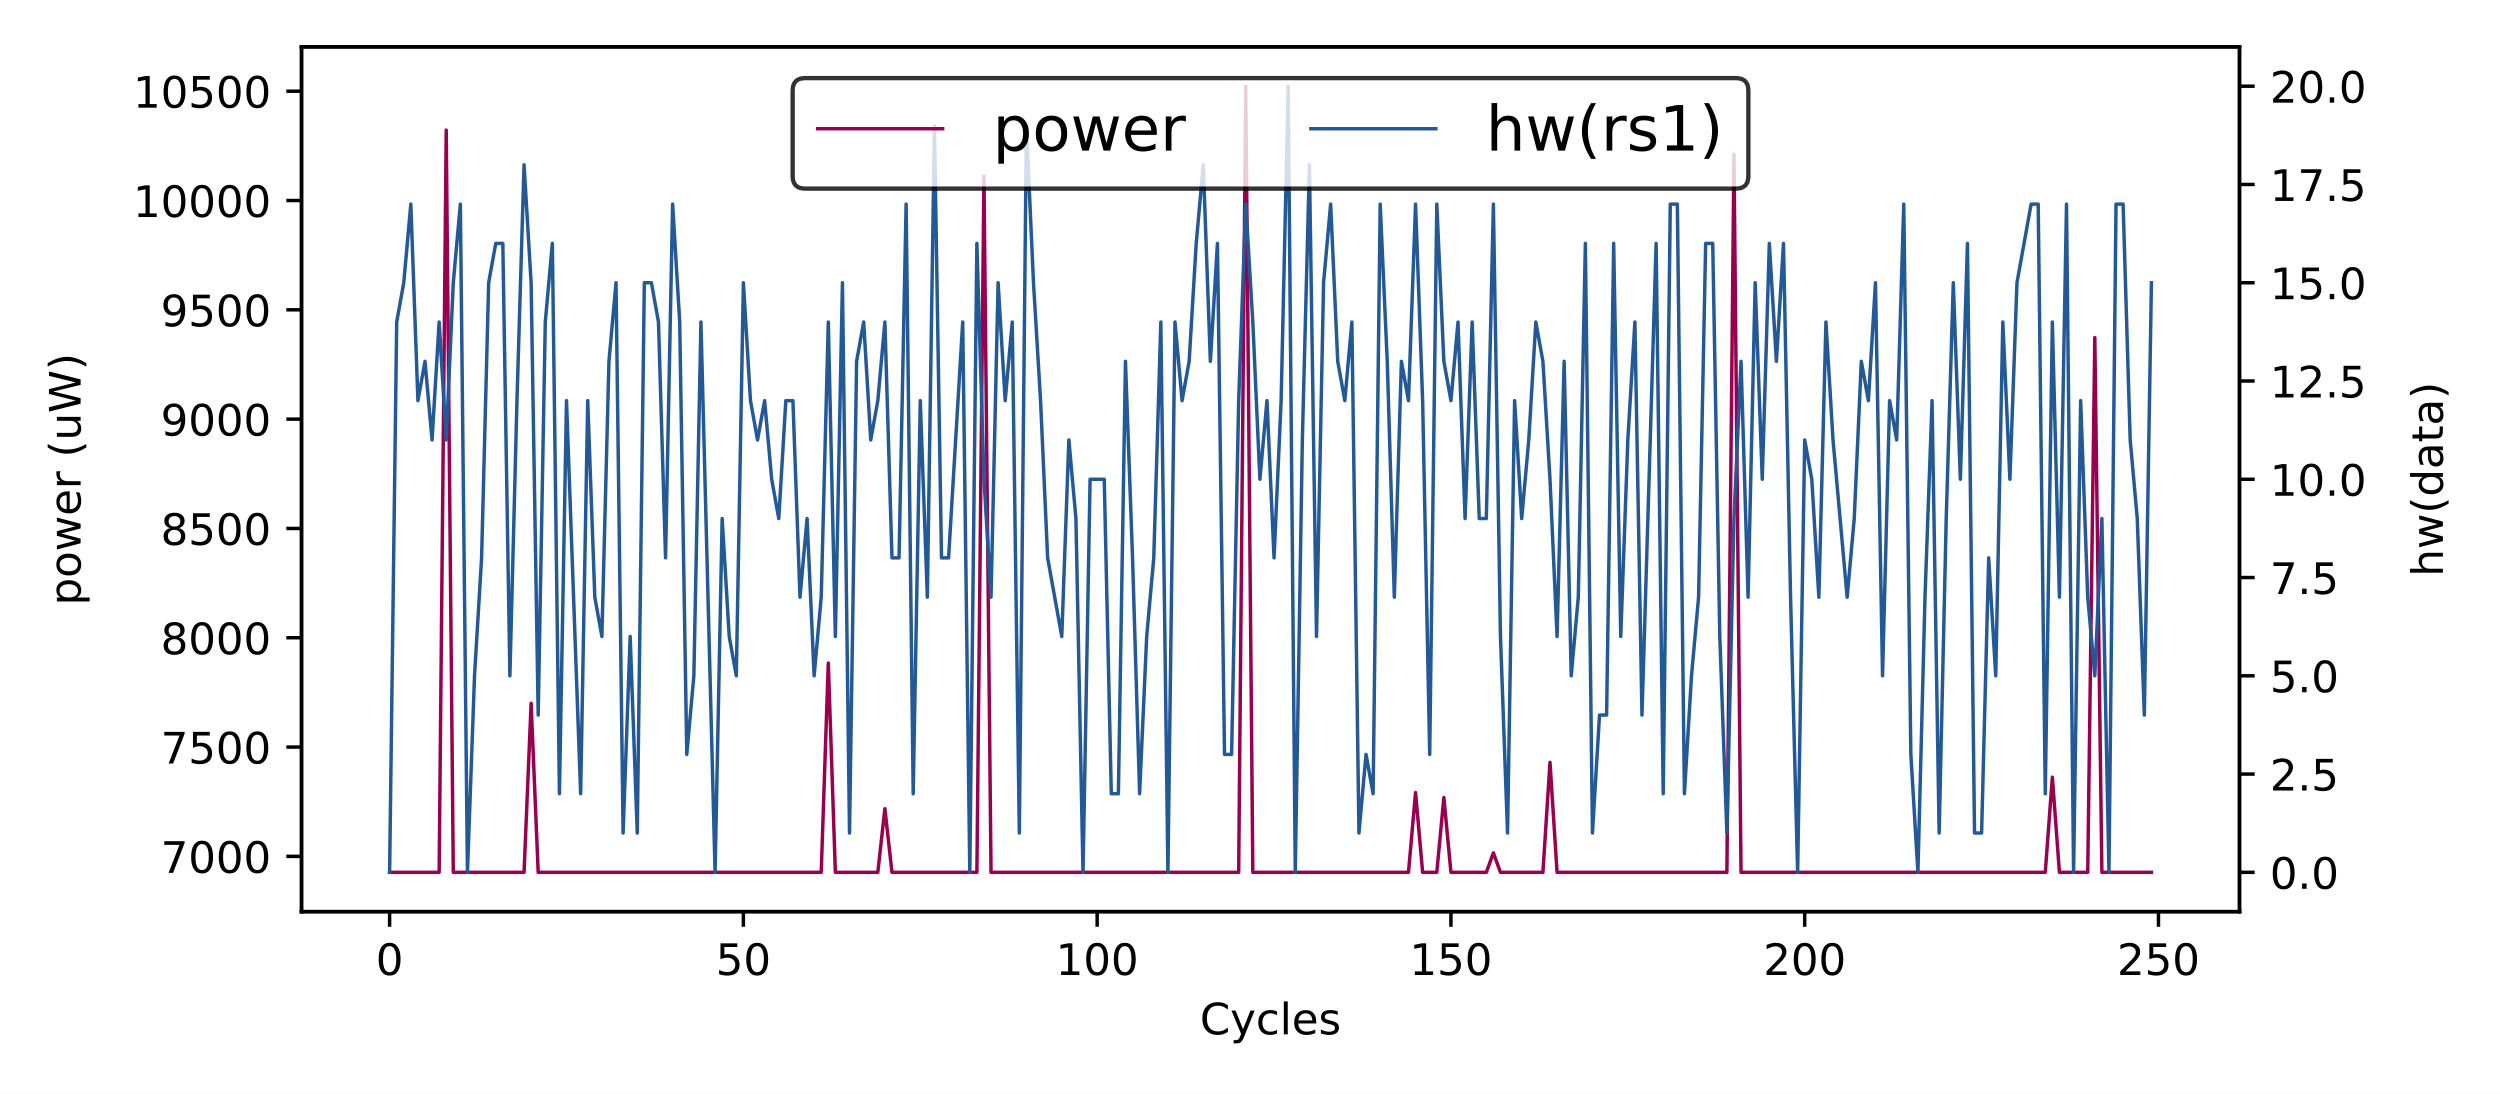
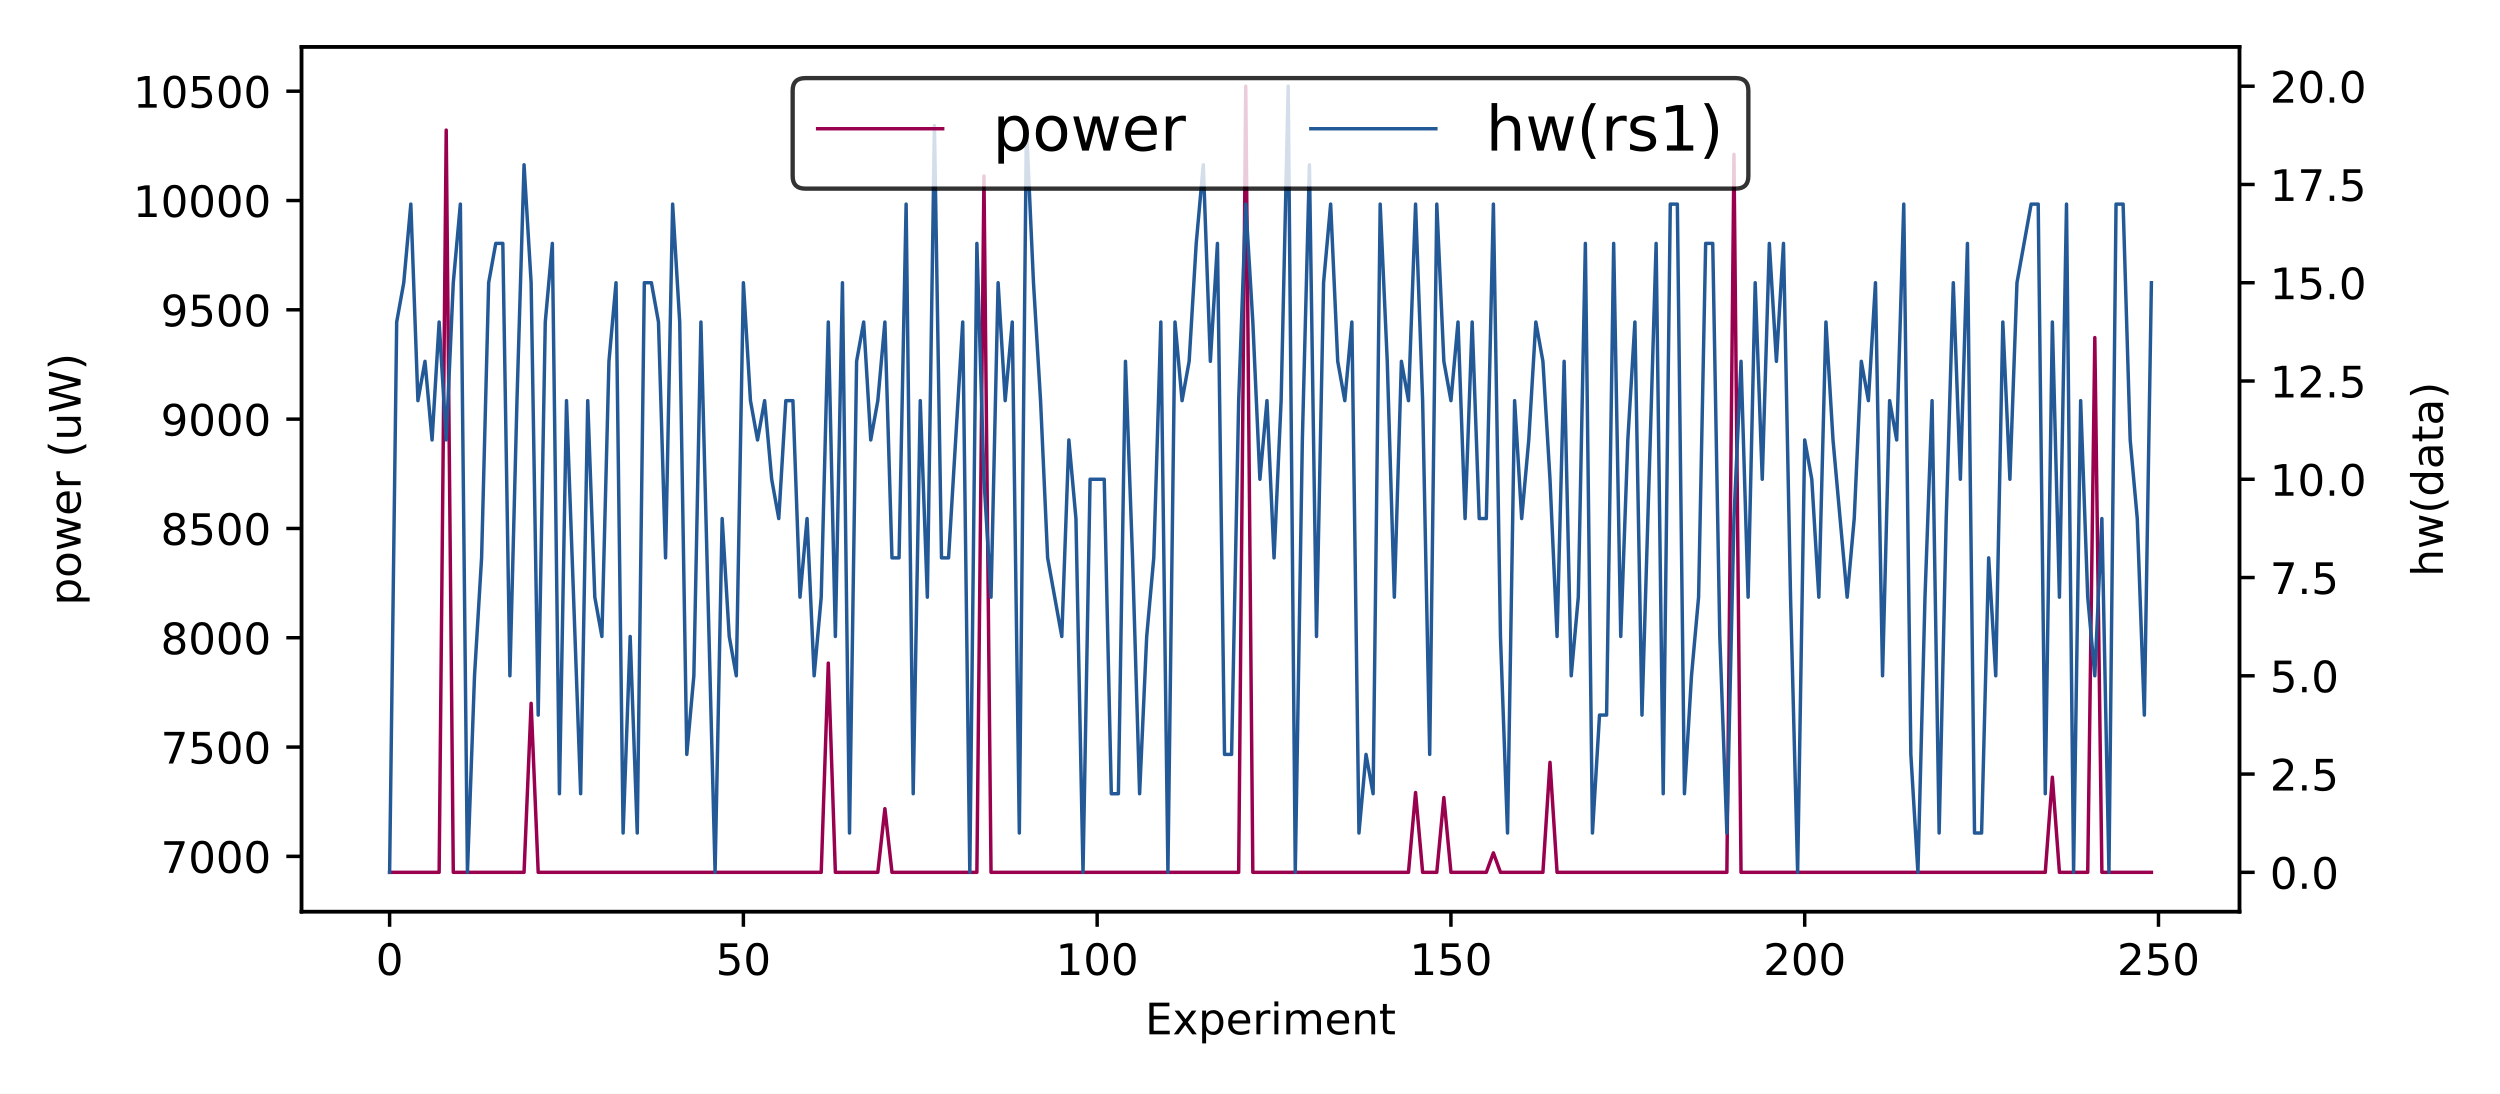
<svg xmlns="http://www.w3.org/2000/svg" xmlns:xlink="http://www.w3.org/1999/xlink" width="576pt" height="252pt" viewBox="0 0 576 252" version="1.1">
  <defs>
    <style type="text/css">*{stroke-linejoin: round; stroke-linecap: butt}</style>
  </defs>
  <g id="figure_1">
    <g id="patch_1">
      <path d="M 0 252  L 576 252  L 576 0  L 0 0  z " style="fill: #ffffff" />
    </g>
    <g id="axes_1">
      <g id="patch_2">
        <path d="M 69.47 210.04  L 515.98 210.04  L 515.98 10.8  L 69.47 10.8  z " style="fill: #ffffff" />
      </g>
      <g id="matplotlib.axis_1">
        <g id="xtick_1">
          <g id="line2d_1">
            <defs>
              <path id="m794b2f0149" d="M 0 0  L 0 3.5  " style="stroke: #000000; stroke-width: 0.8" />
            </defs>
            <g>
              <use xlink:href="#m794b2f0149" x="89.766" y="210.04" style="stroke: #000000; stroke-width: 0.8" />
            </g>
          </g>
          <g id="text_1">
            <text style="font: 10px 'DejaVu Sans', 'Bitstream Vera Sans', 'Computer Modern Sans Serif', 'Lucida Grande', 'Verdana', 'Geneva', 'Lucid', 'Arial', 'Helvetica', 'Avant Garde', sans-serif; text-anchor: middle" x="89.766" y="224.638" transform="rotate(-0 89.76591 224.6384)">0</text>
          </g>
        </g>
        <g id="xtick_2">
          <g id="line2d_2">
            <g>
              <use xlink:href="#m794b2f0149" x="171.276" y="210.04" style="stroke: #000000; stroke-width: 0.8" />
            </g>
          </g>
          <g id="text_2">
            <text style="font: 10px 'DejaVu Sans', 'Bitstream Vera Sans', 'Computer Modern Sans Serif', 'Lucida Grande', 'Verdana', 'Geneva', 'Lucid', 'Arial', 'Helvetica', 'Avant Garde', sans-serif; text-anchor: middle" x="171.276" y="224.638" transform="rotate(-0 171.2756 224.6384)">50</text>
          </g>
        </g>
        <g id="xtick_3">
          <g id="line2d_3">
            <g>
              <use xlink:href="#m794b2f0149" x="252.785" y="210.04" style="stroke: #000000; stroke-width: 0.8" />
            </g>
          </g>
          <g id="text_3">
            <text style="font: 10px 'DejaVu Sans', 'Bitstream Vera Sans', 'Computer Modern Sans Serif', 'Lucida Grande', 'Verdana', 'Geneva', 'Lucid', 'Arial', 'Helvetica', 'Avant Garde', sans-serif; text-anchor: middle" x="252.785" y="224.638" transform="rotate(-0 252.7853 224.6384)">100</text>
          </g>
        </g>
        <g id="xtick_4">
          <g id="line2d_4">
            <g>
              <use xlink:href="#m794b2f0149" x="334.295" y="210.04" style="stroke: #000000; stroke-width: 0.8" />
            </g>
          </g>
          <g id="text_4">
            <text style="font: 10px 'DejaVu Sans', 'Bitstream Vera Sans', 'Computer Modern Sans Serif', 'Lucida Grande', 'Verdana', 'Geneva', 'Lucid', 'Arial', 'Helvetica', 'Avant Garde', sans-serif; text-anchor: middle" x="334.295" y="224.638" transform="rotate(-0 334.2949 224.6384)">150</text>
          </g>
        </g>
        <g id="xtick_5">
          <g id="line2d_5">
            <g>
              <use xlink:href="#m794b2f0149" x="415.805" y="210.04" style="stroke: #000000; stroke-width: 0.8" />
            </g>
          </g>
          <g id="text_5">
            <text style="font: 10px 'DejaVu Sans', 'Bitstream Vera Sans', 'Computer Modern Sans Serif', 'Lucida Grande', 'Verdana', 'Geneva', 'Lucid', 'Arial', 'Helvetica', 'Avant Garde', sans-serif; text-anchor: middle" x="415.805" y="224.638" transform="rotate(-0 415.8046 224.6384)">200</text>
          </g>
        </g>
        <g id="xtick_6">
          <g id="line2d_6">
            <g>
              <use xlink:href="#m794b2f0149" x="497.314" y="210.04" style="stroke: #000000; stroke-width: 0.8" />
            </g>
          </g>
          <g id="text_6">
            <text style="font: 10px 'DejaVu Sans', 'Bitstream Vera Sans', 'Computer Modern Sans Serif', 'Lucida Grande', 'Verdana', 'Geneva', 'Lucid', 'Arial', 'Helvetica', 'Avant Garde', sans-serif; text-anchor: middle" x="497.314" y="224.638" transform="rotate(-0 497.3143 224.6384)">250</text>
          </g>
        </g>
        <g id="text_7">
-           <text style="font: 10px 'DejaVu Sans', 'Bitstream Vera Sans', 'Computer Modern Sans Serif', 'Lucida Grande', 'Verdana', 'Geneva', 'Lucid', 'Arial', 'Helvetica', 'Avant Garde', sans-serif; text-anchor: middle" x="292.725" y="238.317" transform="rotate(-0 292.725 238.3166)">Cycles</text>
+           <text style="font: 10px 'DejaVu Sans', 'Bitstream Vera Sans', 'Computer Modern Sans Serif', 'Lucida Grande', 'Verdana', 'Geneva', 'Lucid', 'Arial', 'Helvetica', 'Avant Garde', sans-serif; text-anchor: middle" x="292.725" y="238.317" transform="rotate(-0 292.725 238.3166)">Experiment</text>
        </g>
      </g>
      <g id="matplotlib.axis_2">
        <g id="ytick_1">
          <g id="line2d_7">
            <defs>
              <path id="m93d2069b5c" d="M 0 0  L -3.5 0  " style="stroke: #000000; stroke-width: 0.8" />
            </defs>
            <g>
              <use xlink:href="#m93d2069b5c" x="69.47" y="197.307" style="stroke: #000000; stroke-width: 0.8" />
            </g>
          </g>
          <g id="text_8">
            <text style="font: 10px 'DejaVu Sans', 'Bitstream Vera Sans', 'Computer Modern Sans Serif', 'Lucida Grande', 'Verdana', 'Geneva', 'Lucid', 'Arial', 'Helvetica', 'Avant Garde', sans-serif; text-anchor: end" x="62.47" y="201.106" transform="rotate(-0 62.47 201.1059)">7000</text>
          </g>
        </g>
        <g id="ytick_2">
          <g id="line2d_8">
            <g>
              <use xlink:href="#m93d2069b5c" x="69.47" y="172.122" style="stroke: #000000; stroke-width: 0.8" />
            </g>
          </g>
          <g id="text_9">
            <text style="font: 10px 'DejaVu Sans', 'Bitstream Vera Sans', 'Computer Modern Sans Serif', 'Lucida Grande', 'Verdana', 'Geneva', 'Lucid', 'Arial', 'Helvetica', 'Avant Garde', sans-serif; text-anchor: end" x="62.47" y="175.921" transform="rotate(-0 62.47 175.9214)">7500</text>
          </g>
        </g>
        <g id="ytick_3">
          <g id="line2d_9">
            <g>
              <use xlink:href="#m93d2069b5c" x="69.47" y="146.938" style="stroke: #000000; stroke-width: 0.8" />
            </g>
          </g>
          <g id="text_10">
            <text style="font: 10px 'DejaVu Sans', 'Bitstream Vera Sans', 'Computer Modern Sans Serif', 'Lucida Grande', 'Verdana', 'Geneva', 'Lucid', 'Arial', 'Helvetica', 'Avant Garde', sans-serif; text-anchor: end" x="62.47" y="150.737" transform="rotate(-0 62.47 150.7368)">8000</text>
          </g>
        </g>
        <g id="ytick_4">
          <g id="line2d_10">
            <g>
              <use xlink:href="#m93d2069b5c" x="69.47" y="121.753" style="stroke: #000000; stroke-width: 0.8" />
            </g>
          </g>
          <g id="text_11">
            <text style="font: 10px 'DejaVu Sans', 'Bitstream Vera Sans', 'Computer Modern Sans Serif', 'Lucida Grande', 'Verdana', 'Geneva', 'Lucid', 'Arial', 'Helvetica', 'Avant Garde', sans-serif; text-anchor: end" x="62.47" y="125.552" transform="rotate(-0 62.47 125.5523)">8500</text>
          </g>
        </g>
        <g id="ytick_5">
          <g id="line2d_11">
            <g>
              <use xlink:href="#m93d2069b5c" x="69.47" y="96.568" style="stroke: #000000; stroke-width: 0.8" />
            </g>
          </g>
          <g id="text_12">
            <text style="font: 10px 'DejaVu Sans', 'Bitstream Vera Sans', 'Computer Modern Sans Serif', 'Lucida Grande', 'Verdana', 'Geneva', 'Lucid', 'Arial', 'Helvetica', 'Avant Garde', sans-serif; text-anchor: end" x="62.47" y="100.368" transform="rotate(-0 62.47 100.3677)">9000</text>
          </g>
        </g>
        <g id="ytick_6">
          <g id="line2d_12">
            <g>
              <use xlink:href="#m93d2069b5c" x="69.47" y="71.384" style="stroke: #000000; stroke-width: 0.8" />
            </g>
          </g>
          <g id="text_13">
            <text style="font: 10px 'DejaVu Sans', 'Bitstream Vera Sans', 'Computer Modern Sans Serif', 'Lucida Grande', 'Verdana', 'Geneva', 'Lucid', 'Arial', 'Helvetica', 'Avant Garde', sans-serif; text-anchor: end" x="62.47" y="75.183" transform="rotate(-0 62.47 75.18317)">9500</text>
          </g>
        </g>
        <g id="ytick_7">
          <g id="line2d_13">
            <g>
              <use xlink:href="#m93d2069b5c" x="69.47" y="46.199" style="stroke: #000000; stroke-width: 0.8" />
            </g>
          </g>
          <g id="text_14">
            <text style="font: 10px 'DejaVu Sans', 'Bitstream Vera Sans', 'Computer Modern Sans Serif', 'Lucida Grande', 'Verdana', 'Geneva', 'Lucid', 'Arial', 'Helvetica', 'Avant Garde', sans-serif; text-anchor: end" x="62.47" y="49.999" transform="rotate(-0 62.47 49.99862)">10000</text>
          </g>
        </g>
        <g id="ytick_8">
          <g id="line2d_14">
            <g>
              <use xlink:href="#m93d2069b5c" x="69.47" y="21.015" style="stroke: #000000; stroke-width: 0.8" />
            </g>
          </g>
          <g id="text_15">
            <text style="font: 10px 'DejaVu Sans', 'Bitstream Vera Sans', 'Computer Modern Sans Serif', 'Lucida Grande', 'Verdana', 'Geneva', 'Lucid', 'Arial', 'Helvetica', 'Avant Garde', sans-serif; text-anchor: end" x="62.47" y="24.814" transform="rotate(-0 62.47 24.81407)">10500</text>
          </g>
        </g>
        <g id="text_16">
          <text style="font: 10px 'DejaVu Sans', 'Bitstream Vera Sans', 'Computer Modern Sans Serif', 'Lucida Grande', 'Verdana', 'Geneva', 'Lucid', 'Arial', 'Helvetica', 'Avant Garde', sans-serif; text-anchor: middle" x="18.578" y="110.42" transform="rotate(-90 18.57781 110.42)">power (uW)</text>
        </g>
      </g>
      <g id="line2d_15">
        <path d="M 89.766 200.984  L 101.177 200.984  L 102.807 29.981  L 104.438 200.984  L 120.74 200.984  L 122.37 162.048  L 124 200.984  L 189.208 200.984  L 190.838 152.78  L 192.468 200.984  L 202.249 200.984  L 203.879 186.326  L 205.51 200.984  L 225.072 200.984  L 226.702 40.558  L 228.332 200.984  L 285.389 200.984  L 287.019 19.856  L 288.65 200.984  L 324.514 200.984  L 326.144 182.599  L 327.774 200.984  L 331.035 200.984  L 332.665 183.757  L 334.295 200.984  L 342.446 200.984  L 344.076 196.501  L 345.706 200.984  L 355.487 200.984  L 357.118 175.648  L 358.748 200.984  L 397.872 200.984  L 399.503 35.572  L 401.133 200.984  L 471.231 200.984  L 472.861 179.073  L 474.492 200.984  L 481.012 200.984  L 482.643 77.781  L 484.273 200.984  L 495.684 200.984  L 495.684 200.984  " clip-path="url(#padaa80724c)" style="fill: none; stroke: #99004d; stroke-width: 0.8; stroke-linecap: square" />
      </g>
      <g id="patch_3">
        <path d="M 69.47 210.04  L 69.47 10.8  " style="fill: none; stroke: #000000; stroke-width: 0.8; stroke-linejoin: miter; stroke-linecap: square" />
      </g>
      <g id="patch_4">
        <path d="M 515.98 210.04  L 515.98 10.8  " style="fill: none; stroke: #000000; stroke-width: 0.8; stroke-linejoin: miter; stroke-linecap: square" />
      </g>
      <g id="patch_5">
        <path d="M 69.47 210.04  L 515.98 210.04  " style="fill: none; stroke: #000000; stroke-width: 0.8; stroke-linejoin: miter; stroke-linecap: square" />
      </g>
      <g id="patch_6">
        <path d="M 69.47 10.8  L 515.98 10.8  " style="fill: none; stroke: #000000; stroke-width: 0.8; stroke-linejoin: miter; stroke-linecap: square" />
      </g>
    </g>
    <g id="axes_2">
      <g id="matplotlib.axis_3">
        <g id="ytick_9">
          <g id="line2d_16">
            <defs>
              <path id="m6868090cda" d="M 0 0  L 3.5 0  " style="stroke: #000000; stroke-width: 0.8" />
            </defs>
            <g>
              <use xlink:href="#m6868090cda" x="515.98" y="200.984" style="stroke: #000000; stroke-width: 0.8" />
            </g>
          </g>
          <g id="text_17">
            <text style="font: 10px 'DejaVu Sans', 'Bitstream Vera Sans', 'Computer Modern Sans Serif', 'Lucida Grande', 'Verdana', 'Geneva', 'Lucid', 'Arial', 'Helvetica', 'Avant Garde', sans-serif; text-anchor: start" x="522.98" y="204.783" transform="rotate(-0 522.98 204.7829)">0.0</text>
          </g>
        </g>
        <g id="ytick_10">
          <g id="line2d_17">
            <g>
              <use xlink:href="#m6868090cda" x="515.98" y="178.343" style="stroke: #000000; stroke-width: 0.8" />
            </g>
          </g>
          <g id="text_18">
            <text style="font: 10px 'DejaVu Sans', 'Bitstream Vera Sans', 'Computer Modern Sans Serif', 'Lucida Grande', 'Verdana', 'Geneva', 'Lucid', 'Arial', 'Helvetica', 'Avant Garde', sans-serif; text-anchor: start" x="522.98" y="182.142" transform="rotate(-0 522.98 182.1419)">2.5</text>
          </g>
        </g>
        <g id="ytick_11">
          <g id="line2d_18">
            <g>
              <use xlink:href="#m6868090cda" x="515.98" y="155.702" style="stroke: #000000; stroke-width: 0.8" />
            </g>
          </g>
          <g id="text_19">
            <text style="font: 10px 'DejaVu Sans', 'Bitstream Vera Sans', 'Computer Modern Sans Serif', 'Lucida Grande', 'Verdana', 'Geneva', 'Lucid', 'Arial', 'Helvetica', 'Avant Garde', sans-serif; text-anchor: start" x="522.98" y="159.501" transform="rotate(-0 522.98 159.501)">5.0</text>
          </g>
        </g>
        <g id="ytick_12">
          <g id="line2d_19">
            <g>
              <use xlink:href="#m6868090cda" x="515.98" y="133.061" style="stroke: #000000; stroke-width: 0.8" />
            </g>
          </g>
          <g id="text_20">
            <text style="font: 10px 'DejaVu Sans', 'Bitstream Vera Sans', 'Computer Modern Sans Serif', 'Lucida Grande', 'Verdana', 'Geneva', 'Lucid', 'Arial', 'Helvetica', 'Avant Garde', sans-serif; text-anchor: start" x="522.98" y="136.86" transform="rotate(-0 522.98 136.8601)">7.5</text>
          </g>
        </g>
        <g id="ytick_13">
          <g id="line2d_20">
            <g>
              <use xlink:href="#m6868090cda" x="515.98" y="110.42" style="stroke: #000000; stroke-width: 0.8" />
            </g>
          </g>
          <g id="text_21">
            <text style="font: 10px 'DejaVu Sans', 'Bitstream Vera Sans', 'Computer Modern Sans Serif', 'Lucida Grande', 'Verdana', 'Geneva', 'Lucid', 'Arial', 'Helvetica', 'Avant Garde', sans-serif; text-anchor: start" x="522.98" y="114.219" transform="rotate(-0 522.98 114.2192)">10.0</text>
          </g>
        </g>
        <g id="ytick_14">
          <g id="line2d_21">
            <g>
              <use xlink:href="#m6868090cda" x="515.98" y="87.779" style="stroke: #000000; stroke-width: 0.8" />
            </g>
          </g>
          <g id="text_22">
            <text style="font: 10px 'DejaVu Sans', 'Bitstream Vera Sans', 'Computer Modern Sans Serif', 'Lucida Grande', 'Verdana', 'Geneva', 'Lucid', 'Arial', 'Helvetica', 'Avant Garde', sans-serif; text-anchor: start" x="522.98" y="91.578" transform="rotate(-0 522.98 91.57831)">12.5</text>
          </g>
        </g>
        <g id="ytick_15">
          <g id="line2d_22">
            <g>
              <use xlink:href="#m6868090cda" x="515.98" y="65.138" style="stroke: #000000; stroke-width: 0.8" />
            </g>
          </g>
          <g id="text_23">
            <text style="font: 10px 'DejaVu Sans', 'Bitstream Vera Sans', 'Computer Modern Sans Serif', 'Lucida Grande', 'Verdana', 'Geneva', 'Lucid', 'Arial', 'Helvetica', 'Avant Garde', sans-serif; text-anchor: start" x="522.98" y="68.937" transform="rotate(-0 522.98 68.9374)">15.0</text>
          </g>
        </g>
        <g id="ytick_16">
          <g id="line2d_23">
            <g>
              <use xlink:href="#m6868090cda" x="515.98" y="42.497" style="stroke: #000000; stroke-width: 0.8" />
            </g>
          </g>
          <g id="text_24">
            <text style="font: 10px 'DejaVu Sans', 'Bitstream Vera Sans', 'Computer Modern Sans Serif', 'Lucida Grande', 'Verdana', 'Geneva', 'Lucid', 'Arial', 'Helvetica', 'Avant Garde', sans-serif; text-anchor: start" x="522.98" y="46.296" transform="rotate(-0 522.98 46.29649)">17.5</text>
          </g>
        </g>
        <g id="ytick_17">
          <g id="line2d_24">
            <g>
              <use xlink:href="#m6868090cda" x="515.98" y="19.856" style="stroke: #000000; stroke-width: 0.8" />
            </g>
          </g>
          <g id="text_25">
            <text style="font: 10px 'DejaVu Sans', 'Bitstream Vera Sans', 'Computer Modern Sans Serif', 'Lucida Grande', 'Verdana', 'Geneva', 'Lucid', 'Arial', 'Helvetica', 'Avant Garde', sans-serif; text-anchor: start" x="522.98" y="23.656" transform="rotate(-0 522.98 23.65558)">20.0</text>
          </g>
        </g>
        <g id="text_26">
          <text style="font: 10px 'DejaVu Sans', 'Bitstream Vera Sans', 'Computer Modern Sans Serif', 'Lucida Grande', 'Verdana', 'Geneva', 'Lucid', 'Arial', 'Helvetica', 'Avant Garde', sans-serif; text-anchor: middle" x="562.844" y="110.42" transform="rotate(-90 562.8441 110.42)">hw(data)</text>
        </g>
      </g>
      <g id="line2d_25">
        <path d="M 89.766 200.984  L 91.396 74.195  L 93.026 65.138  L 94.656 47.025  L 96.287 92.307  L 97.917 83.251  L 99.547 101.364  L 101.177 74.195  L 102.807 101.364  L 104.438 65.138  L 106.068 47.025  L 107.698 200.984  L 109.328 155.702  L 110.958 128.533  L 112.589 65.138  L 114.219 56.082  L 115.849 56.082  L 117.479 155.702  L 119.109 92.307  L 120.74 37.969  L 122.37 65.138  L 124 164.758  L 125.63 74.195  L 127.26 56.082  L 128.891 182.871  L 130.521 92.307  L 133.781 182.871  L 135.411 92.307  L 137.042 137.589  L 138.672 146.645  L 140.302 83.251  L 141.932 65.138  L 143.562 191.927  L 145.192 146.645  L 146.823 191.927  L 148.453 65.138  L 150.083 65.138  L 151.713 74.195  L 153.343 128.533  L 154.974 47.025  L 156.604 74.195  L 158.234 173.815  L 159.864 155.702  L 161.494 74.195  L 164.755 200.984  L 166.385 119.476  L 168.015 146.645  L 169.645 155.702  L 171.276 65.138  L 172.906 92.307  L 174.536 101.364  L 176.166 92.307  L 177.796 110.42  L 179.427 119.476  L 181.057 92.307  L 182.687 92.307  L 184.317 137.589  L 185.947 119.476  L 187.578 155.702  L 189.208 137.589  L 190.838 74.195  L 192.468 146.645  L 194.098 65.138  L 195.728 191.927  L 197.359 83.251  L 198.989 74.195  L 200.619 101.364  L 202.249 92.307  L 203.879 74.195  L 205.51 128.533  L 207.14 128.533  L 208.77 47.025  L 210.4 182.871  L 212.03 92.307  L 213.661 137.589  L 215.291 28.913  L 216.921 128.533  L 218.551 128.533  L 221.812 74.195  L 223.442 200.984  L 225.072 56.082  L 226.702 110.42  L 228.332 137.589  L 229.963 65.138  L 231.593 92.307  L 233.223 74.195  L 234.853 191.927  L 236.483 28.913  L 238.114 65.138  L 239.744 92.307  L 241.374 128.533  L 244.634 146.645  L 246.264 101.364  L 247.895 119.476  L 249.525 200.984  L 251.155 110.42  L 254.415 110.42  L 256.046 182.871  L 257.676 182.871  L 259.306 83.251  L 260.936 128.533  L 262.566 182.871  L 264.197 146.645  L 265.827 128.533  L 267.457 74.195  L 269.087 200.984  L 270.717 74.195  L 272.348 92.307  L 273.978 83.251  L 275.608 56.082  L 277.238 37.969  L 278.868 83.251  L 280.499 56.082  L 282.129 173.815  L 283.759 173.815  L 285.389 92.307  L 287.019 47.025  L 288.65 74.195  L 290.28 110.42  L 291.91 92.307  L 293.54 128.533  L 295.17 92.307  L 296.8 19.856  L 298.431 200.984  L 300.061 101.364  L 301.691 37.969  L 303.321 146.645  L 304.951 65.138  L 306.582 47.025  L 308.212 83.251  L 309.842 92.307  L 311.472 74.195  L 313.102 191.927  L 314.733 173.815  L 316.363 182.871  L 317.993 47.025  L 319.623 83.251  L 321.253 137.589  L 322.884 83.251  L 324.514 92.307  L 326.144 47.025  L 327.774 92.307  L 329.404 173.815  L 331.035 47.025  L 332.665 83.251  L 334.295 92.307  L 335.925 74.195  L 337.555 119.476  L 339.186 74.195  L 340.816 119.476  L 342.446 119.476  L 344.076 47.025  L 345.706 146.645  L 347.336 191.927  L 348.967 92.307  L 350.597 119.476  L 352.227 101.364  L 353.857 74.195  L 355.487 83.251  L 357.118 110.42  L 358.748 146.645  L 360.378 83.251  L 362.008 155.702  L 363.638 137.589  L 365.269 56.082  L 366.899 191.927  L 368.529 164.758  L 370.159 164.758  L 371.789 56.082  L 373.42 146.645  L 375.05 101.364  L 376.68 74.195  L 378.31 164.758  L 381.571 56.082  L 383.201 182.871  L 384.831 47.025  L 386.461 47.025  L 388.091 182.871  L 389.722 155.702  L 391.352 137.589  L 392.982 56.082  L 394.612 56.082  L 396.242 146.645  L 397.872 191.927  L 399.503 119.476  L 401.133 83.251  L 402.763 137.589  L 404.393 65.138  L 406.023 110.42  L 407.654 56.082  L 409.284 83.251  L 410.914 56.082  L 412.544 137.589  L 414.174 200.984  L 415.805 101.364  L 417.435 110.42  L 419.065 137.589  L 420.695 74.195  L 422.325 101.364  L 425.586 137.589  L 427.216 119.476  L 428.846 83.251  L 430.476 92.307  L 432.107 65.138  L 433.737 155.702  L 435.367 92.307  L 436.997 101.364  L 438.627 47.025  L 440.258 173.815  L 441.888 200.984  L 443.518 137.589  L 445.148 92.307  L 446.778 191.927  L 448.408 119.476  L 450.039 65.138  L 451.669 110.42  L 453.299 56.082  L 454.929 191.927  L 456.559 191.927  L 458.19 128.533  L 459.82 155.702  L 461.45 74.195  L 463.08 110.42  L 464.71 65.138  L 467.971 47.025  L 469.601 47.025  L 471.231 182.871  L 472.861 74.195  L 474.492 137.589  L 476.122 47.025  L 477.752 200.984  L 479.382 92.307  L 481.012 137.589  L 482.643 155.702  L 484.273 119.476  L 485.903 200.984  L 487.533 47.025  L 489.163 47.025  L 490.794 101.364  L 492.424 119.476  L 494.054 164.758  L 495.684 65.138  L 495.684 65.138  " clip-path="url(#padaa80724c)" style="fill: none; stroke: #235996; stroke-width: 0.8; stroke-linecap: square" />
      </g>
      <g id="patch_7">
        <path d="M 69.47 210.04  L 69.47 10.8  " style="fill: none; stroke: #000000; stroke-width: 0.8; stroke-linejoin: miter; stroke-linecap: square" />
      </g>
      <g id="patch_8">
        <path d="M 515.98 210.04  L 515.98 10.8  " style="fill: none; stroke: #000000; stroke-width: 0.8; stroke-linejoin: miter; stroke-linecap: square" />
      </g>
      <g id="patch_9">
        <path d="M 69.47 210.04  L 515.98 210.04  " style="fill: none; stroke: #000000; stroke-width: 0.8; stroke-linejoin: miter; stroke-linecap: square" />
      </g>
      <g id="patch_10">
        <path d="M 69.47 10.8  L 515.98 10.8  " style="fill: none; stroke: #000000; stroke-width: 0.8; stroke-linejoin: miter; stroke-linecap: square" />
      </g>
      <g id="legend_1">
        <g id="patch_11">
          <path d="M 185.509 43.456  L 399.941 43.456  Q 402.821 43.456 402.821 40.577  L 402.821 20.88  Q 402.821 18 399.941 18  L 185.509 18  Q 182.629 18 182.629 20.88  L 182.629 40.577  Q 182.629 43.456 185.509 43.456  z " style="fill: #ffffff; opacity: 0.8; stroke: #000000; stroke-linejoin: miter" />
        </g>
        <g id="line2d_26">
          <path d="M 188.389 29.662  L 202.789 29.662  L 217.189 29.662  " style="fill: none; stroke: #99004d; stroke-width: 0.8; stroke-linecap: square" />
        </g>
        <g id="text_27">
          <text style="font: 14.4px 'DejaVu Sans', 'Bitstream Vera Sans', 'Computer Modern Sans Serif', 'Lucida Grande', 'Verdana', 'Geneva', 'Lucid', 'Arial', 'Helvetica', 'Avant Garde', sans-serif; text-anchor: start" x="228.709" y="34.702" transform="rotate(-0 228.7091 34.70175)">power</text>
        </g>
        <g id="line2d_27">
          <path d="M 302.019 29.662  L 316.419 29.662  L 330.819 29.662  " style="fill: none; stroke: #235996; stroke-width: 0.8; stroke-linecap: square" />
        </g>
        <g id="text_28">
          <text style="font: 14.4px 'DejaVu Sans', 'Bitstream Vera Sans', 'Computer Modern Sans Serif', 'Lucida Grande', 'Verdana', 'Geneva', 'Lucid', 'Arial', 'Helvetica', 'Avant Garde', sans-serif; text-anchor: start" x="342.339" y="34.702" transform="rotate(-0 342.3386 34.70175)">hw(rs1)</text>
        </g>
      </g>
    </g>
  </g>
  <defs>
    <clipPath id="padaa80724c">
      <rect x="69.47" y="10.8" width="446.51" height="199.24" />
    </clipPath>
  </defs>
</svg>
